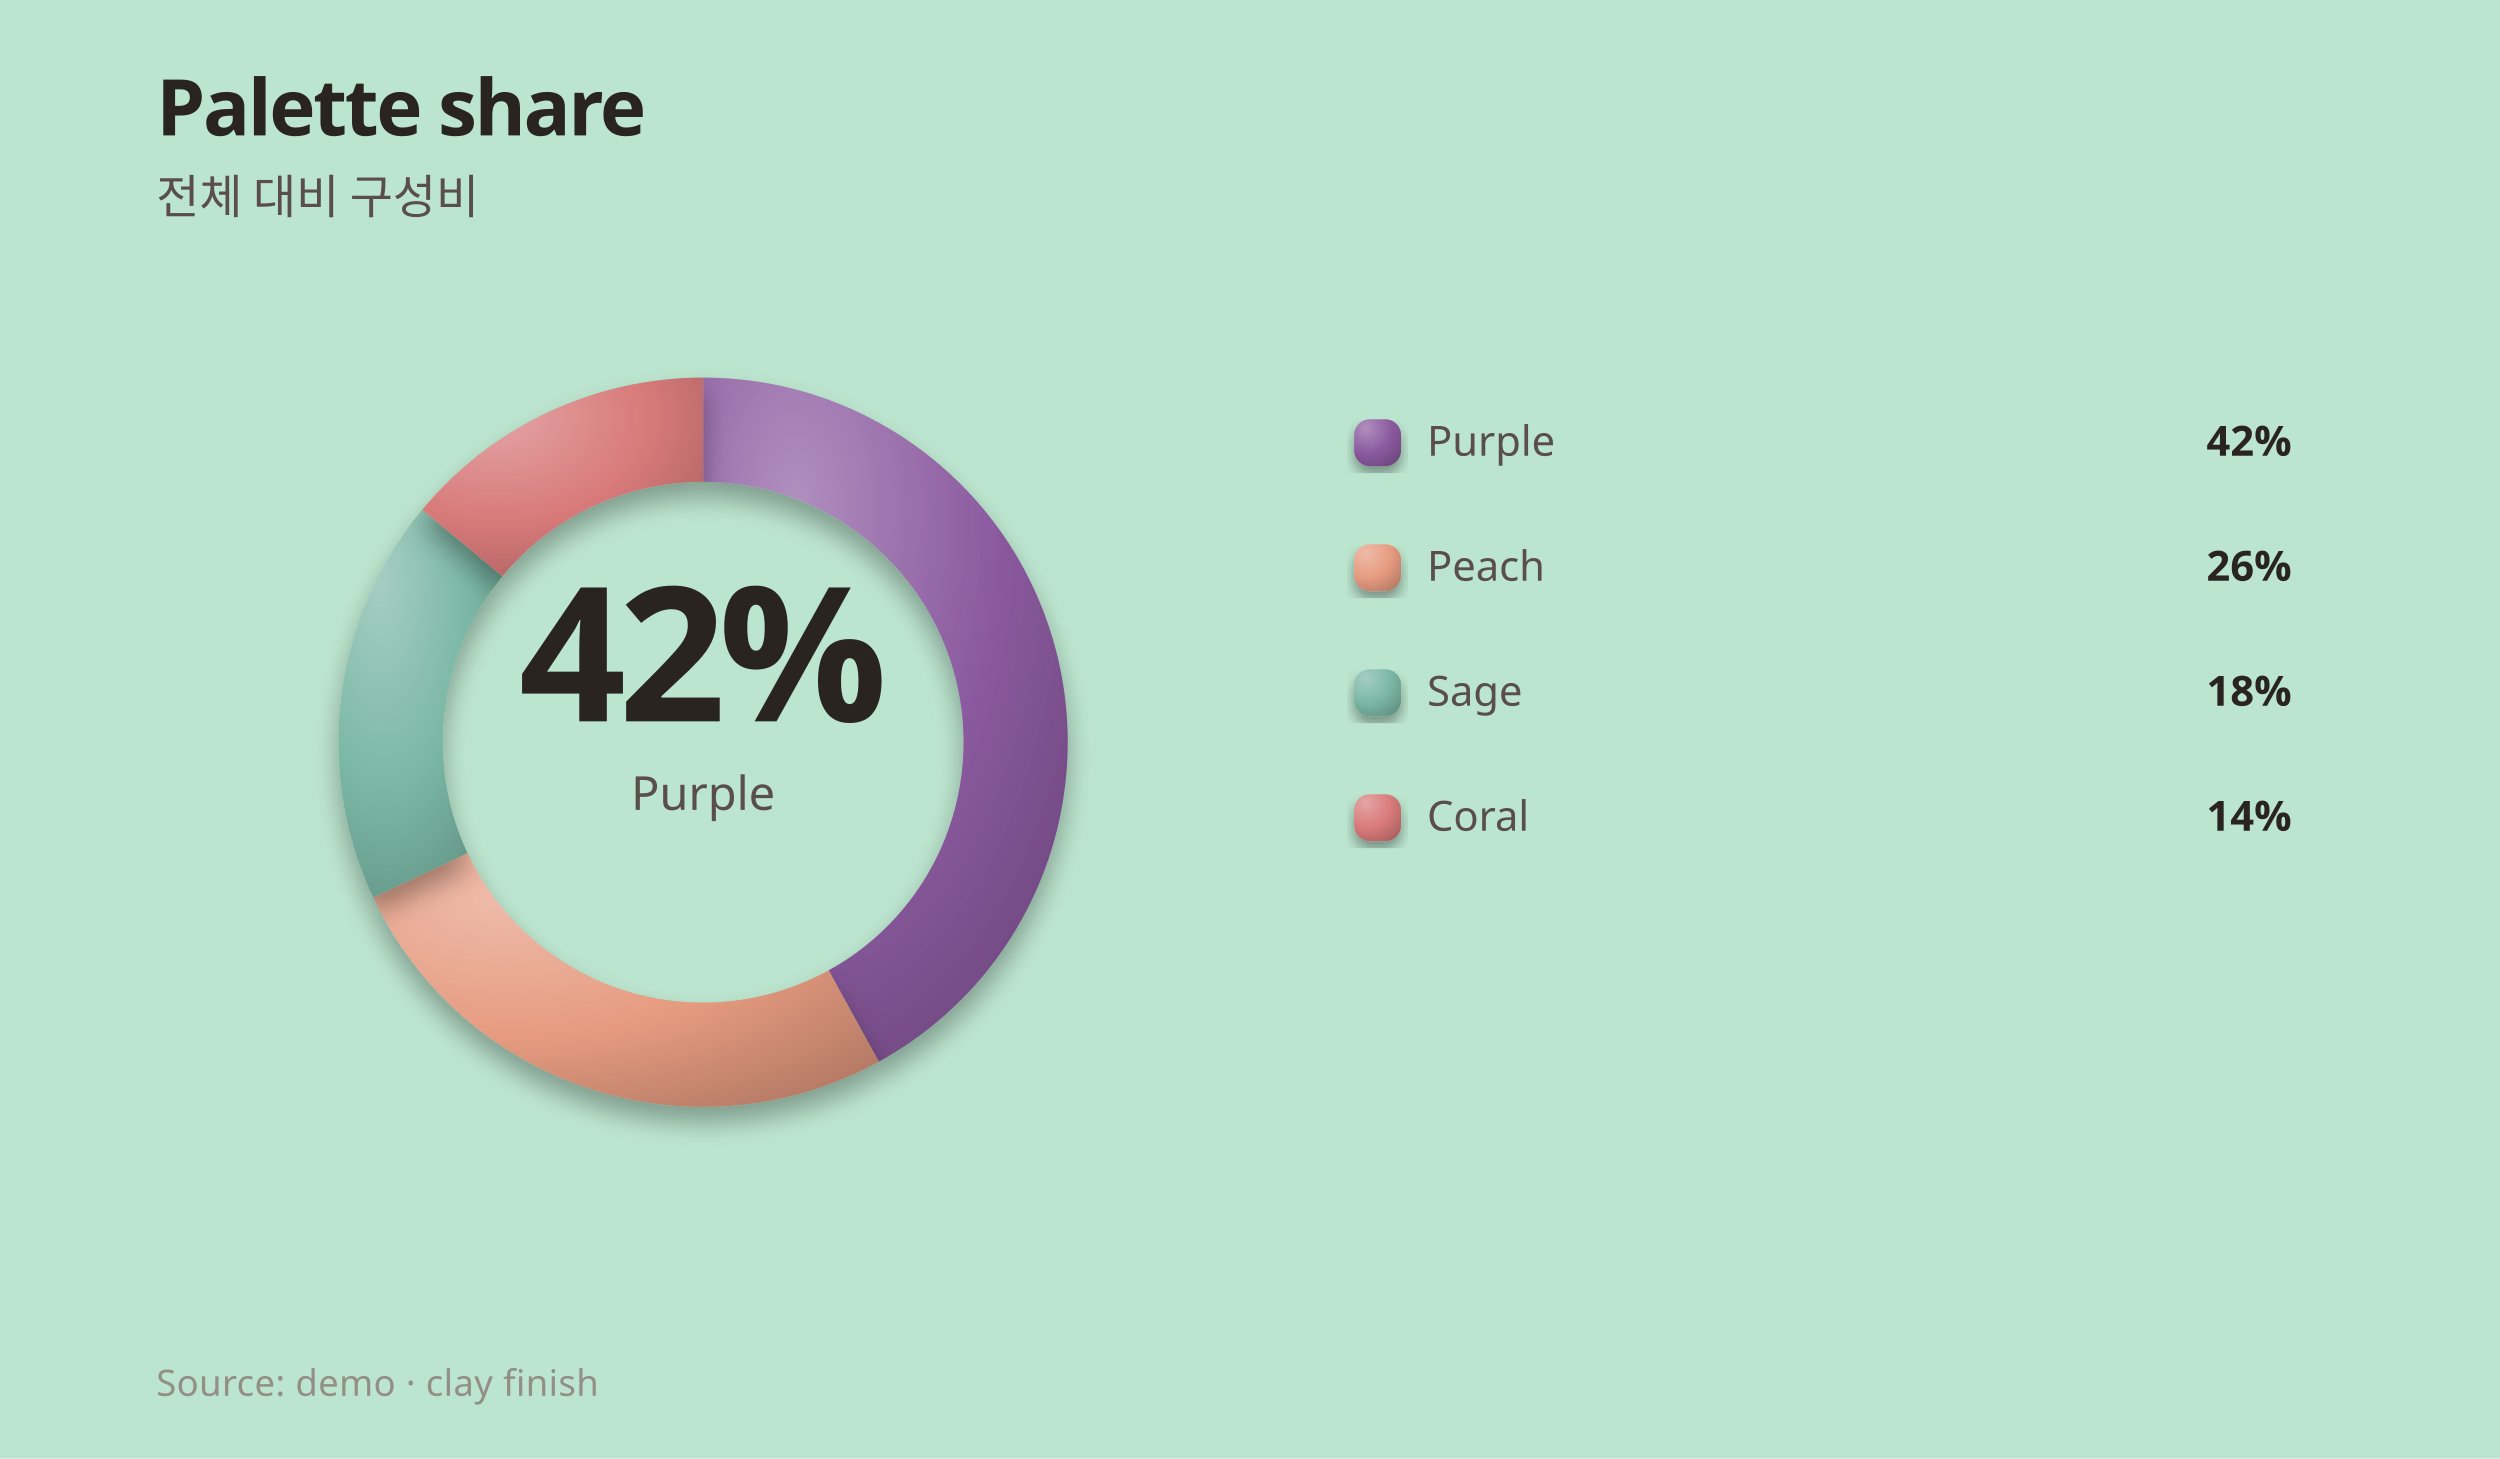
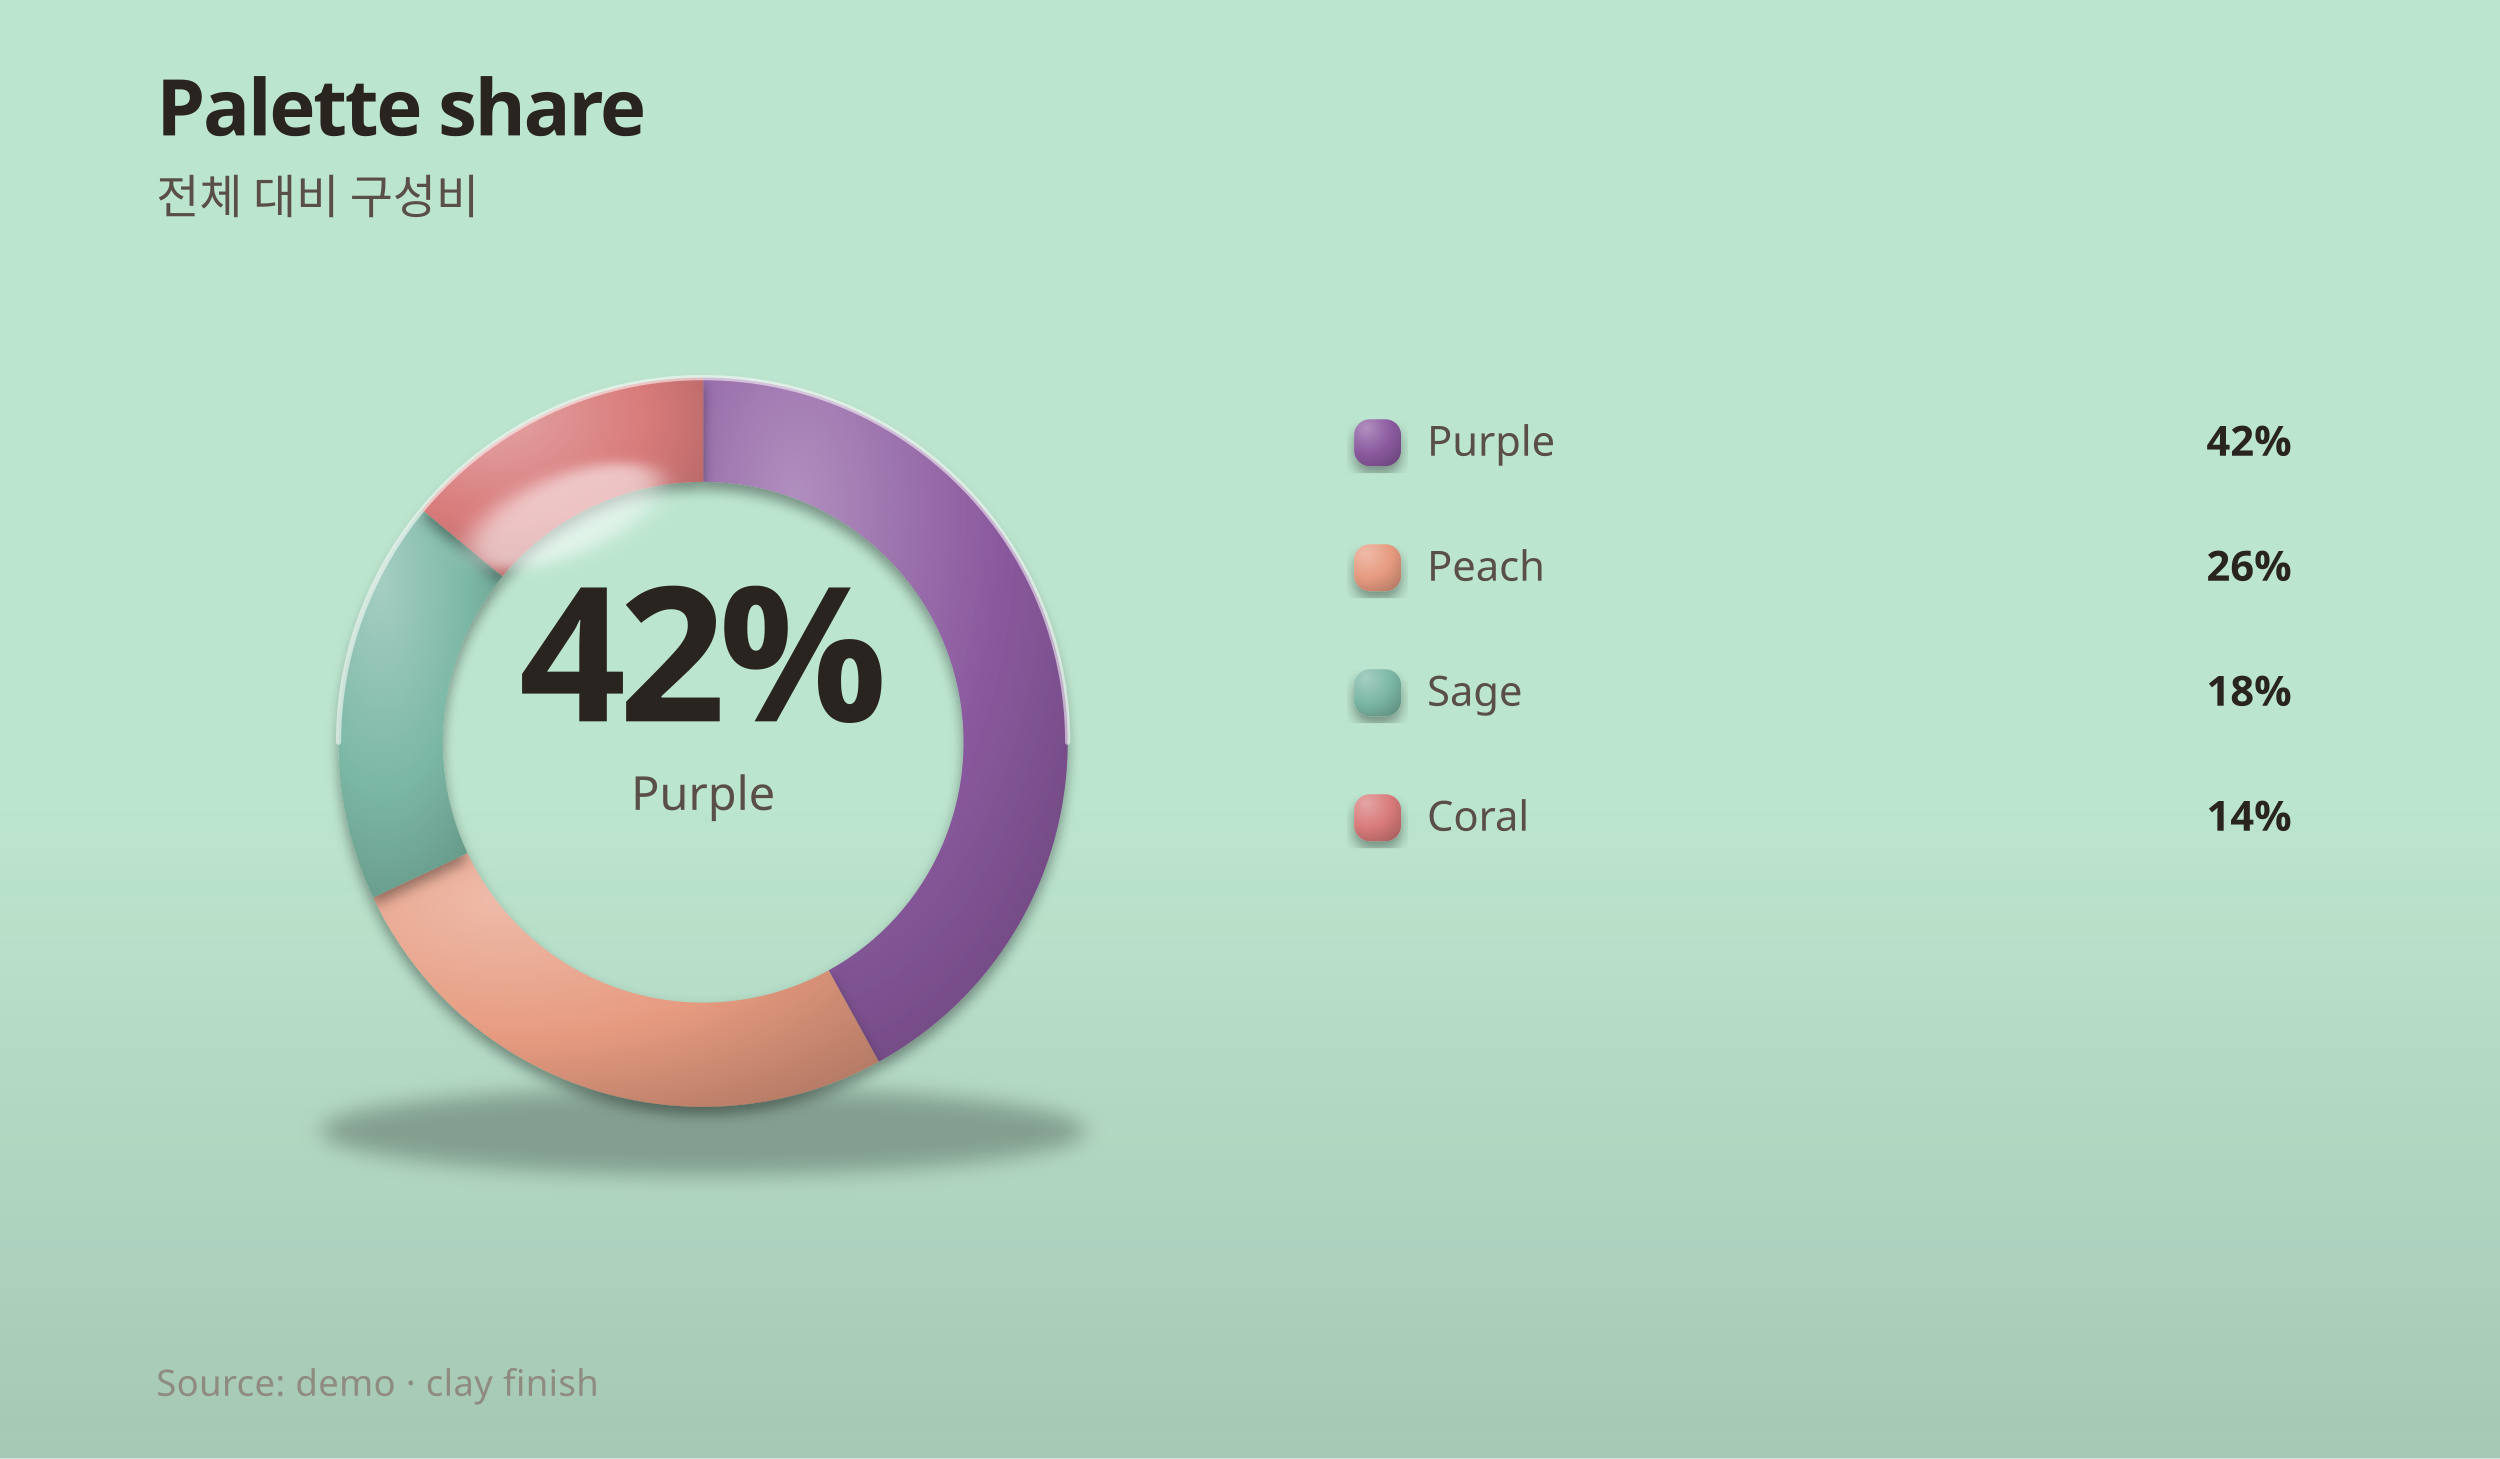
<svg xmlns="http://www.w3.org/2000/svg" width="960" height="560" viewBox="0 0 960 560" fill="none">
  <style>.cg-root .title{font:700 30px 'Space Grotesk', 'Pretendard', 'Apple SD Gothic Neo', sans-serif; fill:#2a2420; letter-spacing:-0.03em;}.cg-root .subtitle{font:500 18px 'Space Grotesk', 'Pretendard', 'Apple SD Gothic Neo', sans-serif; fill:#5a4e48;}.cg-root .label,.cg-root .axis,.cg-root .header,.cg-root .cell{font:500 16px 'Space Grotesk', 'Pretendard', 'Apple SD Gothic Neo', sans-serif; fill:#5a4e48;}.cg-root .value{font:700 16px 'Space Grotesk', 'Pretendard', 'Apple SD Gothic Neo', sans-serif; fill:#2a2420;}.cg-root .header{font-weight:700; fill:#2a2420;}.cg-root .tick{font:500 14px 'Space Grotesk', 'Pretendard', 'Apple SD Gothic Neo', sans-serif; fill:#8a7d75;}.cg-root .source{font:500 14px 'Space Grotesk', 'Pretendard', 'Apple SD Gothic Neo', sans-serif; fill:#8a7d75; letter-spacing:0.01em;}.cg-root .stat{font:800 72px 'Space Grotesk', 'Pretendard', 'Apple SD Gothic Neo', sans-serif; fill:#2a2420; letter-spacing:-0.04em;}</style>
  <defs>
    <filter id="cg-clay-shadow" x="-25%" y="-25%" width="150%" height="150%">
      <feGaussianBlur in="SourceAlpha" stdDeviation="5" />
      <feOffset dx="0" dy="6" />
      <feComponentTransfer>
        <feFuncA type="linear" slope="0.32" />
      </feComponentTransfer>
      <feMerge>
        <feMergeNode />
        <feMergeNode in="SourceGraphic" />
      </feMerge>
    </filter>
    <filter id="cg-clay-soft" x="-15%" y="-15%" width="130%" height="130%">
      <feGaussianBlur in="SourceAlpha" stdDeviation="2.5" />
      <feOffset dx="0" dy="3" />
      <feComponentTransfer>
        <feFuncA type="linear" slope="0.38" />
      </feComponentTransfer>
      <feMerge>
        <feMergeNode />
        <feMergeNode in="SourceGraphic" />
      </feMerge>
    </filter>
+     <filter id="cg-clay-blur" x="-50%" y="-50%" width="200%" height="200%">
+       <feGaussianBlur stdDeviation="4" />
+     </filter>
+     <filter id="cg-clay-blur-tight" x="-50%" y="-50%" width="200%" height="200%">
+       <feGaussianBlur stdDeviation="2" />
+     </filter>
    <linearGradient id="cg-clay-sheen" x1="0%" y1="0%" x2="0%" y2="100%">
      <stop offset="0%" stop-color="#ffffff" stop-opacity="0.55" />
      <stop offset="45%" stop-color="#ffffff" stop-opacity="0.0" />
+     </linearGradient>
+     <linearGradient id="cg-clay-ao" x1="0%" y1="0%" x2="0%" y2="100%">
+       <stop offset="0%" stop-color="#1a1512" stop-opacity="0" />
+       <stop offset="100%" stop-color="#1a1512" stop-opacity="0.32" />
+     </linearGradient>
+     <linearGradient id="cg-clay-floor" x1="0%" y1="0%" x2="0%" y2="100%">
+       <stop offset="0%" stop-color="#1a1512" stop-opacity="0" />
+       <stop offset="100%" stop-color="#1a1512" stop-opacity="0.14" />
    </linearGradient>
    <radialGradient id="cg-clay-grad-8b5a9f" cx="30%" cy="22%" r="95%" fx="25%" fy="18%">
      <stop offset="0%" stop-color="#b08fbe" />
      <stop offset="55%" stop-color="#8b5a9f" />
      <stop offset="100%" stop-color="#6c467c" />
    </radialGradient>
    <radialGradient id="cg-clay-grad-d47a8e" cx="30%" cy="22%" r="95%" fx="25%" fy="18%">
      <stop offset="0%" stop-color="#e2a5b2" />
      <stop offset="55%" stop-color="#d47a8e" />
      <stop offset="100%" stop-color="#a55f6f" />
    </radialGradient>
    <radialGradient id="cg-clay-grad-b85a7a" cx="30%" cy="22%" r="95%" fx="25%" fy="18%">
      <stop offset="0%" stop-color="#cf8fa5" />
      <stop offset="55%" stop-color="#b85a7a" />
      <stop offset="100%" stop-color="#90465f" />
    </radialGradient>
    <radialGradient id="cg-clay-grad-6fa877" cx="30%" cy="22%" r="95%" fx="25%" fy="18%">
      <stop offset="0%" stop-color="#9dc4a3" />
      <stop offset="55%" stop-color="#6fa877" />
      <stop offset="100%" stop-color="#57835d" />
    </radialGradient>
    <radialGradient id="cg-clay-grad-d16a6a" cx="30%" cy="22%" r="95%" fx="25%" fy="18%">
      <stop offset="0%" stop-color="#e09a9a" />
      <stop offset="55%" stop-color="#d16a6a" />
      <stop offset="100%" stop-color="#a35353" />
    </radialGradient>
    <radialGradient id="cg-clay-grad-a89a92" cx="30%" cy="22%" r="95%" fx="25%" fy="18%">
      <stop offset="0%" stop-color="#c4bab5" />
      <stop offset="55%" stop-color="#a89a92" />
      <stop offset="100%" stop-color="#837872" />
    </radialGradient>
    <radialGradient id="cg-clay-grad-a4d4b8" cx="30%" cy="22%" r="95%" fx="25%" fy="18%">
      <stop offset="0%" stop-color="#c1e2cf" />
      <stop offset="55%" stop-color="#a4d4b8" />
      <stop offset="100%" stop-color="#80a590" />
    </radialGradient>
    <radialGradient id="cg-clay-grad-e69b80" cx="30%" cy="22%" r="95%" fx="25%" fy="18%">
      <stop offset="0%" stop-color="#eebba9" />
      <stop offset="55%" stop-color="#e69b80" />
      <stop offset="100%" stop-color="#b37964" />
    </radialGradient>
    <radialGradient id="cg-clay-grad-7bb7a5" cx="30%" cy="22%" r="95%" fx="25%" fy="18%">
      <stop offset="0%" stop-color="#a5cec2" />
      <stop offset="55%" stop-color="#7bb7a5" />
      <stop offset="100%" stop-color="#608f81" />
    </radialGradient>
    <radialGradient id="cg-clay-grad-d87a7a" cx="30%" cy="22%" r="95%" fx="25%" fy="18%">
      <stop offset="0%" stop-color="#e4a5a5" />
      <stop offset="55%" stop-color="#d87a7a" />
      <stop offset="100%" stop-color="#a85f5f" />
    </radialGradient>
    <radialGradient id="cg-clay-grad-f2c57c" cx="30%" cy="22%" r="95%" fx="25%" fy="18%">
      <stop offset="0%" stop-color="#f6d8a6" />
      <stop offset="55%" stop-color="#f2c57c" />
      <stop offset="100%" stop-color="#bd9a61" />
    </radialGradient>
    <radialGradient id="cg-clay-grad-a4c8e8" cx="30%" cy="22%" r="95%" fx="25%" fy="18%">
      <stop offset="0%" stop-color="#c1daef" />
      <stop offset="55%" stop-color="#a4c8e8" />
      <stop offset="100%" stop-color="#809cb5" />
    </radialGradient>
  </defs>
  <rect x="0" y="0" width="960" height="560" fill="#bce5cf" />
+   <rect x="0" y="308" width="960" height="252" fill="url(#cg-clay-floor)" pointer-events="none" />
  <g class="cg-root">
    <text x="60" y="52" class="title" fill="#2a2420" style="fill:#2a2420 !important;">Palette share</text>
    <text x="60" y="82" class="subtitle" fill="#5a4e48" style="fill:#5a4e48 !important;">전체 대비 구성비</text>
    <circle cx="270" cy="285" r="120.0" stroke="#a4d4b8" stroke-width="40" fill="none" />
-     <path d="M 270.00 145.00 A 140.00 140.00 0 0 1 337.45 407.68 L 318.18 372.63 A 100.00 100.00 0 0 0 270.00 185.00 Z" fill="url(#cg-clay-grad-8b5a9f)" filter="url(#cg-clay-shadow)" />
-     <path d="M 337.45 407.68 A 140.00 140.00 0 0 1 143.32 344.61 L 179.52 327.58 A 100.00 100.00 0 0 0 318.18 372.63 Z" fill="url(#cg-clay-grad-e69b80)" filter="url(#cg-clay-shadow)" />
-     <path d="M 143.32 344.61 A 140.00 140.00 0 0 1 162.13 195.76 L 192.95 221.26 A 100.00 100.00 0 0 0 179.52 327.58 Z" fill="url(#cg-clay-grad-7bb7a5)" filter="url(#cg-clay-shadow)" />
-     <path d="M 162.13 195.76 A 140.00 140.00 0 0 1 270.00 145.00 L 270.00 185.00 A 100.00 100.00 0 0 0 192.95 221.26 Z" fill="url(#cg-clay-grad-d87a7a)" filter="url(#cg-clay-shadow)" />
+     <ellipse cx="270.00" cy="434.24" rx="147.00" ry="16.80" fill="#0f0b08" fill-opacity="0.26" filter="url(#cg-clay-blur)" />
+     <path d="M 270.00 145.00 A 140.00 140.00 0 0 1 337.45 407.68 L 318.18 372.63 A 100.00 100.00 0 0 0 270.00 185.00 Z" fill="url(#cg-clay-grad-8b5a9f)" filter="url(#cg-clay-soft)" />
+     <path d="M 337.45 407.68 A 140.00 140.00 0 0 1 143.32 344.61 L 179.52 327.58 A 100.00 100.00 0 0 0 318.18 372.63 Z" fill="url(#cg-clay-grad-e69b80)" filter="url(#cg-clay-soft)" />
+     <path d="M 143.32 344.61 A 140.00 140.00 0 0 1 162.13 195.76 L 192.95 221.26 A 100.00 100.00 0 0 0 179.52 327.58 Z" fill="url(#cg-clay-grad-7bb7a5)" filter="url(#cg-clay-soft)" />
+     <path d="M 162.13 195.76 A 140.00 140.00 0 0 1 270.00 145.00 L 270.00 185.00 A 100.00 100.00 0 0 0 192.95 221.26 Z" fill="url(#cg-clay-grad-d87a7a)" filter="url(#cg-clay-soft)" />
+     <path d="M 130.00 285.00 A 140.00 140.00 0 0 1 410.00 285.00" fill="none" stroke="#ffffff" stroke-width="2" stroke-opacity="0.55" stroke-linecap="round" />
+     <ellipse cx="216.80" cy="198.20" rx="39.20" ry="15.40" fill="#ffffff" fill-opacity="0.55" filter="url(#cg-clay-blur)" pointer-events="none" transform="rotate(-22 216.80 198.20)" />
    <text x="270" y="277" class="stat" text-anchor="middle" font-size="48" fill="#2a2420" style="fill:#2a2420 !important;">42%</text>
    <text x="270" y="311" class="subtitle" text-anchor="middle" fill="#5a4e48" style="fill:#5a4e48 !important;">Purple</text>
    <rect x="520" y="161" width="18" height="18" rx="6" fill="url(#cg-clay-grad-8b5a9f)" filter="url(#cg-clay-soft)" />
    <text x="548" y="175" class="label" fill="#5a4e48" style="fill:#5a4e48 !important;">Purple</text>
    <text x="880" y="175" class="value" text-anchor="end" fill="#2a2420" style="fill:#2a2420 !important;">42%</text>
    <rect x="520" y="209" width="18" height="18" rx="6" fill="url(#cg-clay-grad-e69b80)" filter="url(#cg-clay-soft)" />
    <text x="548" y="223" class="label" fill="#5a4e48" style="fill:#5a4e48 !important;">Peach</text>
    <text x="880" y="223" class="value" text-anchor="end" fill="#2a2420" style="fill:#2a2420 !important;">26%</text>
    <rect x="520" y="257" width="18" height="18" rx="6" fill="url(#cg-clay-grad-7bb7a5)" filter="url(#cg-clay-soft)" />
    <text x="548" y="271" class="label" fill="#5a4e48" style="fill:#5a4e48 !important;">Sage</text>
    <text x="880" y="271" class="value" text-anchor="end" fill="#2a2420" style="fill:#2a2420 !important;">18%</text>
    <rect x="520" y="305" width="18" height="18" rx="6" fill="url(#cg-clay-grad-d87a7a)" filter="url(#cg-clay-soft)" />
    <text x="548" y="319" class="label" fill="#5a4e48" style="fill:#5a4e48 !important;">Coral</text>
    <text x="880" y="319" class="value" text-anchor="end" fill="#2a2420" style="fill:#2a2420 !important;">14%</text>
    <text x="60" y="536" class="source" opacity="0.82" fill="#8a7d75" style="fill:#8a7d75 !important;">Source: demo · clay finish</text>
  </g>
</svg>
